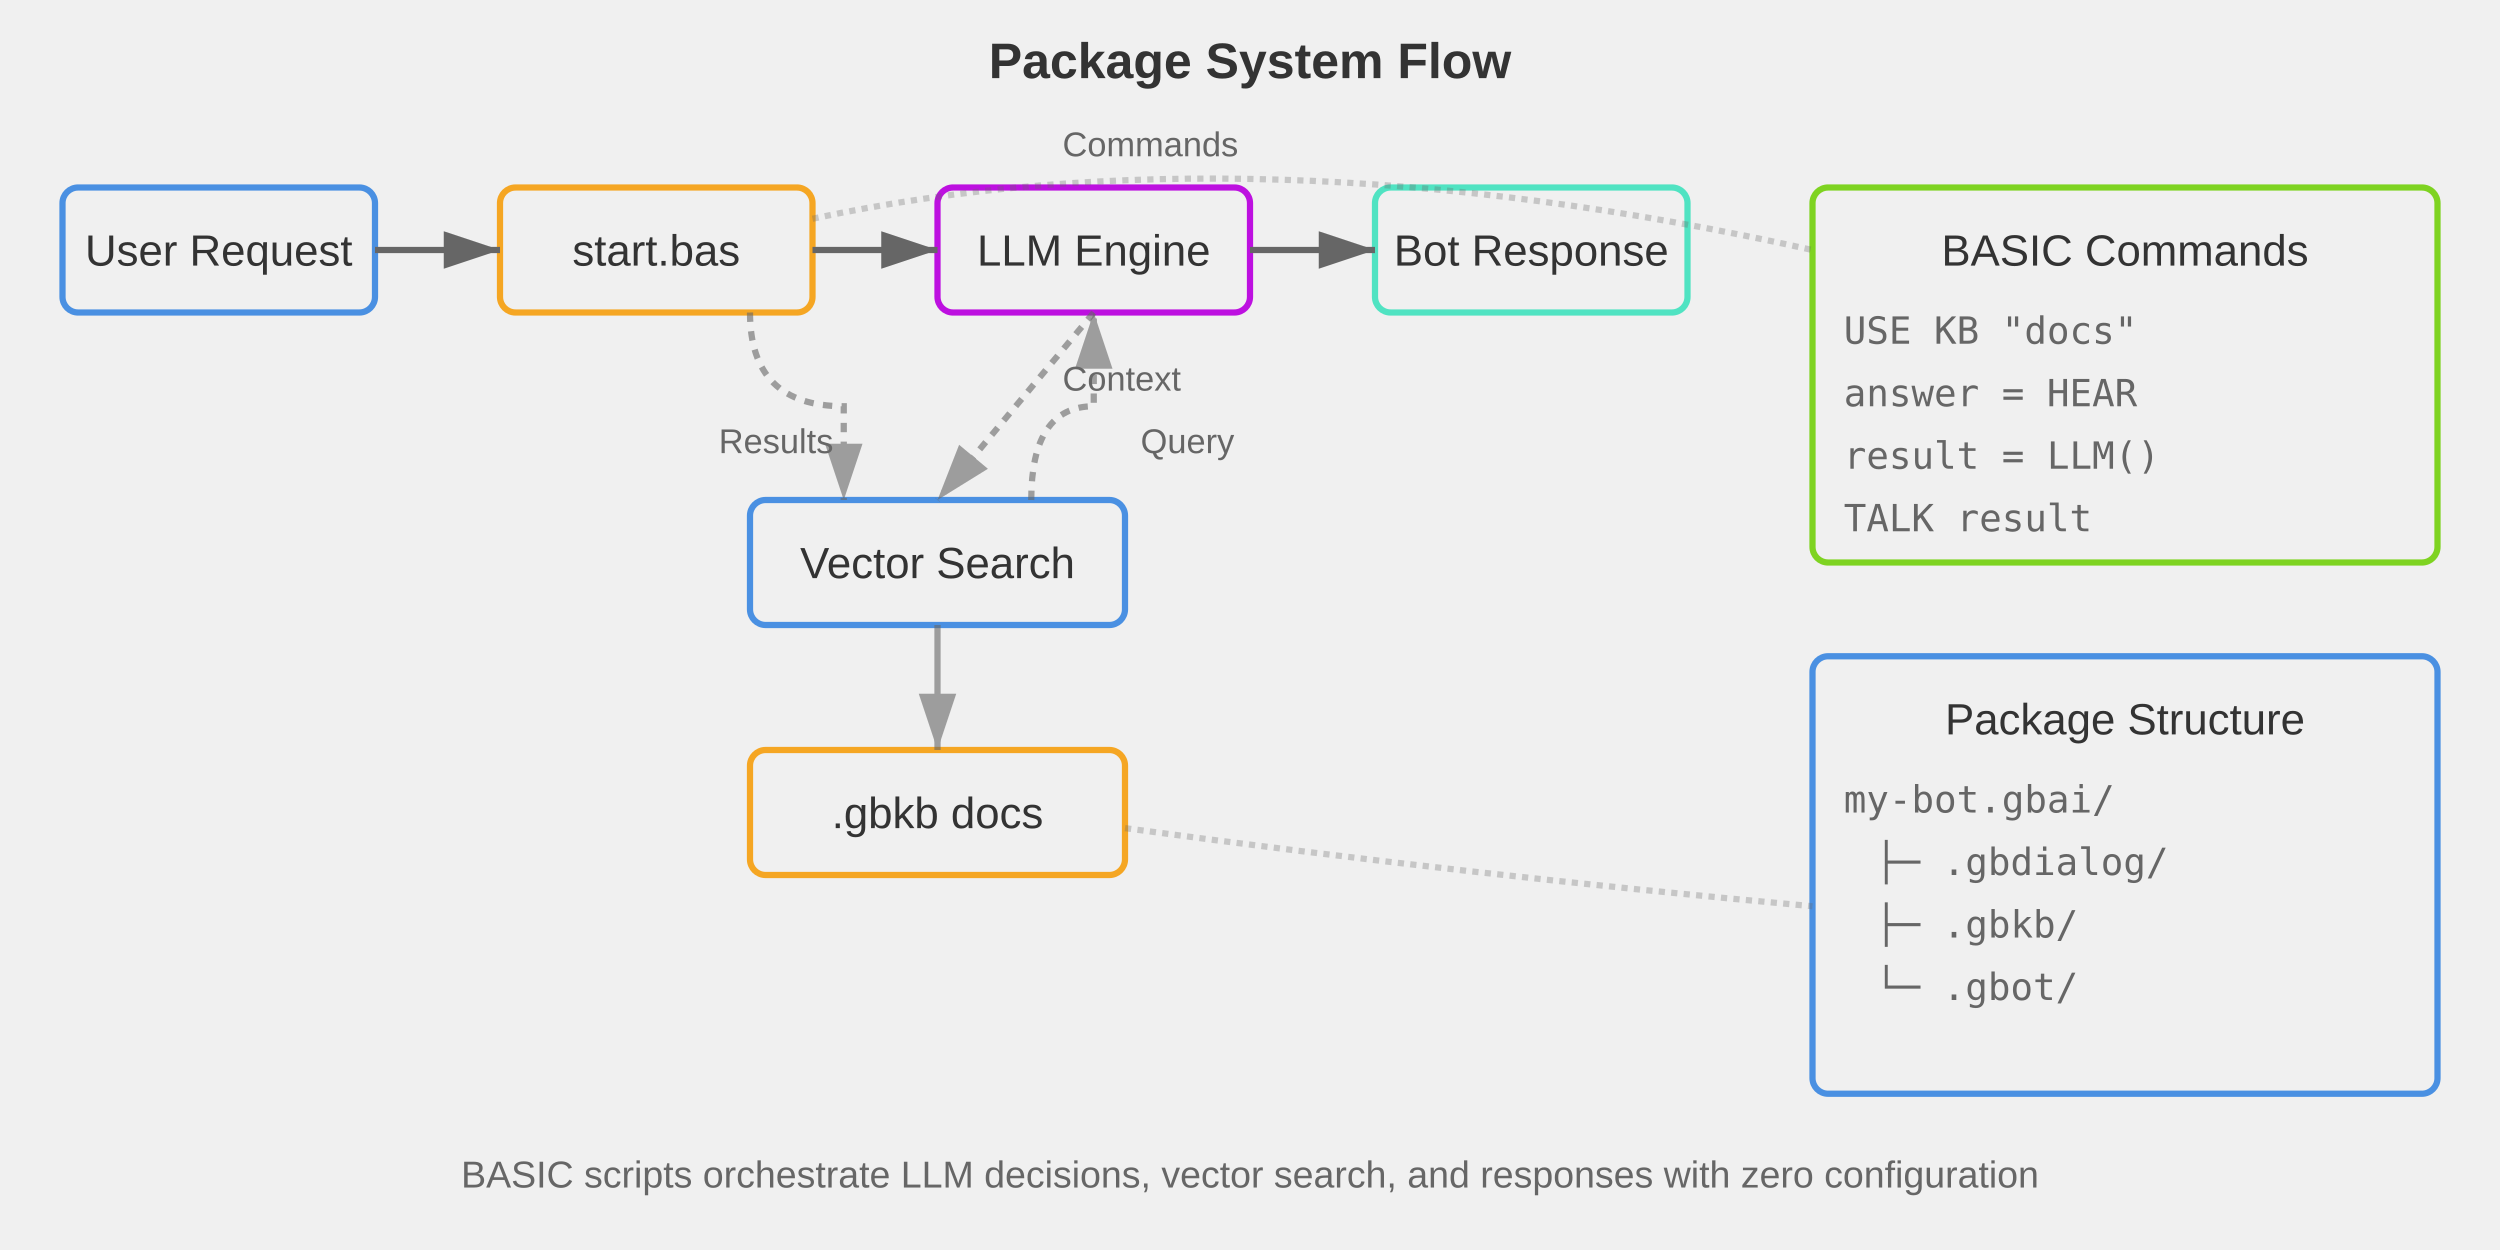
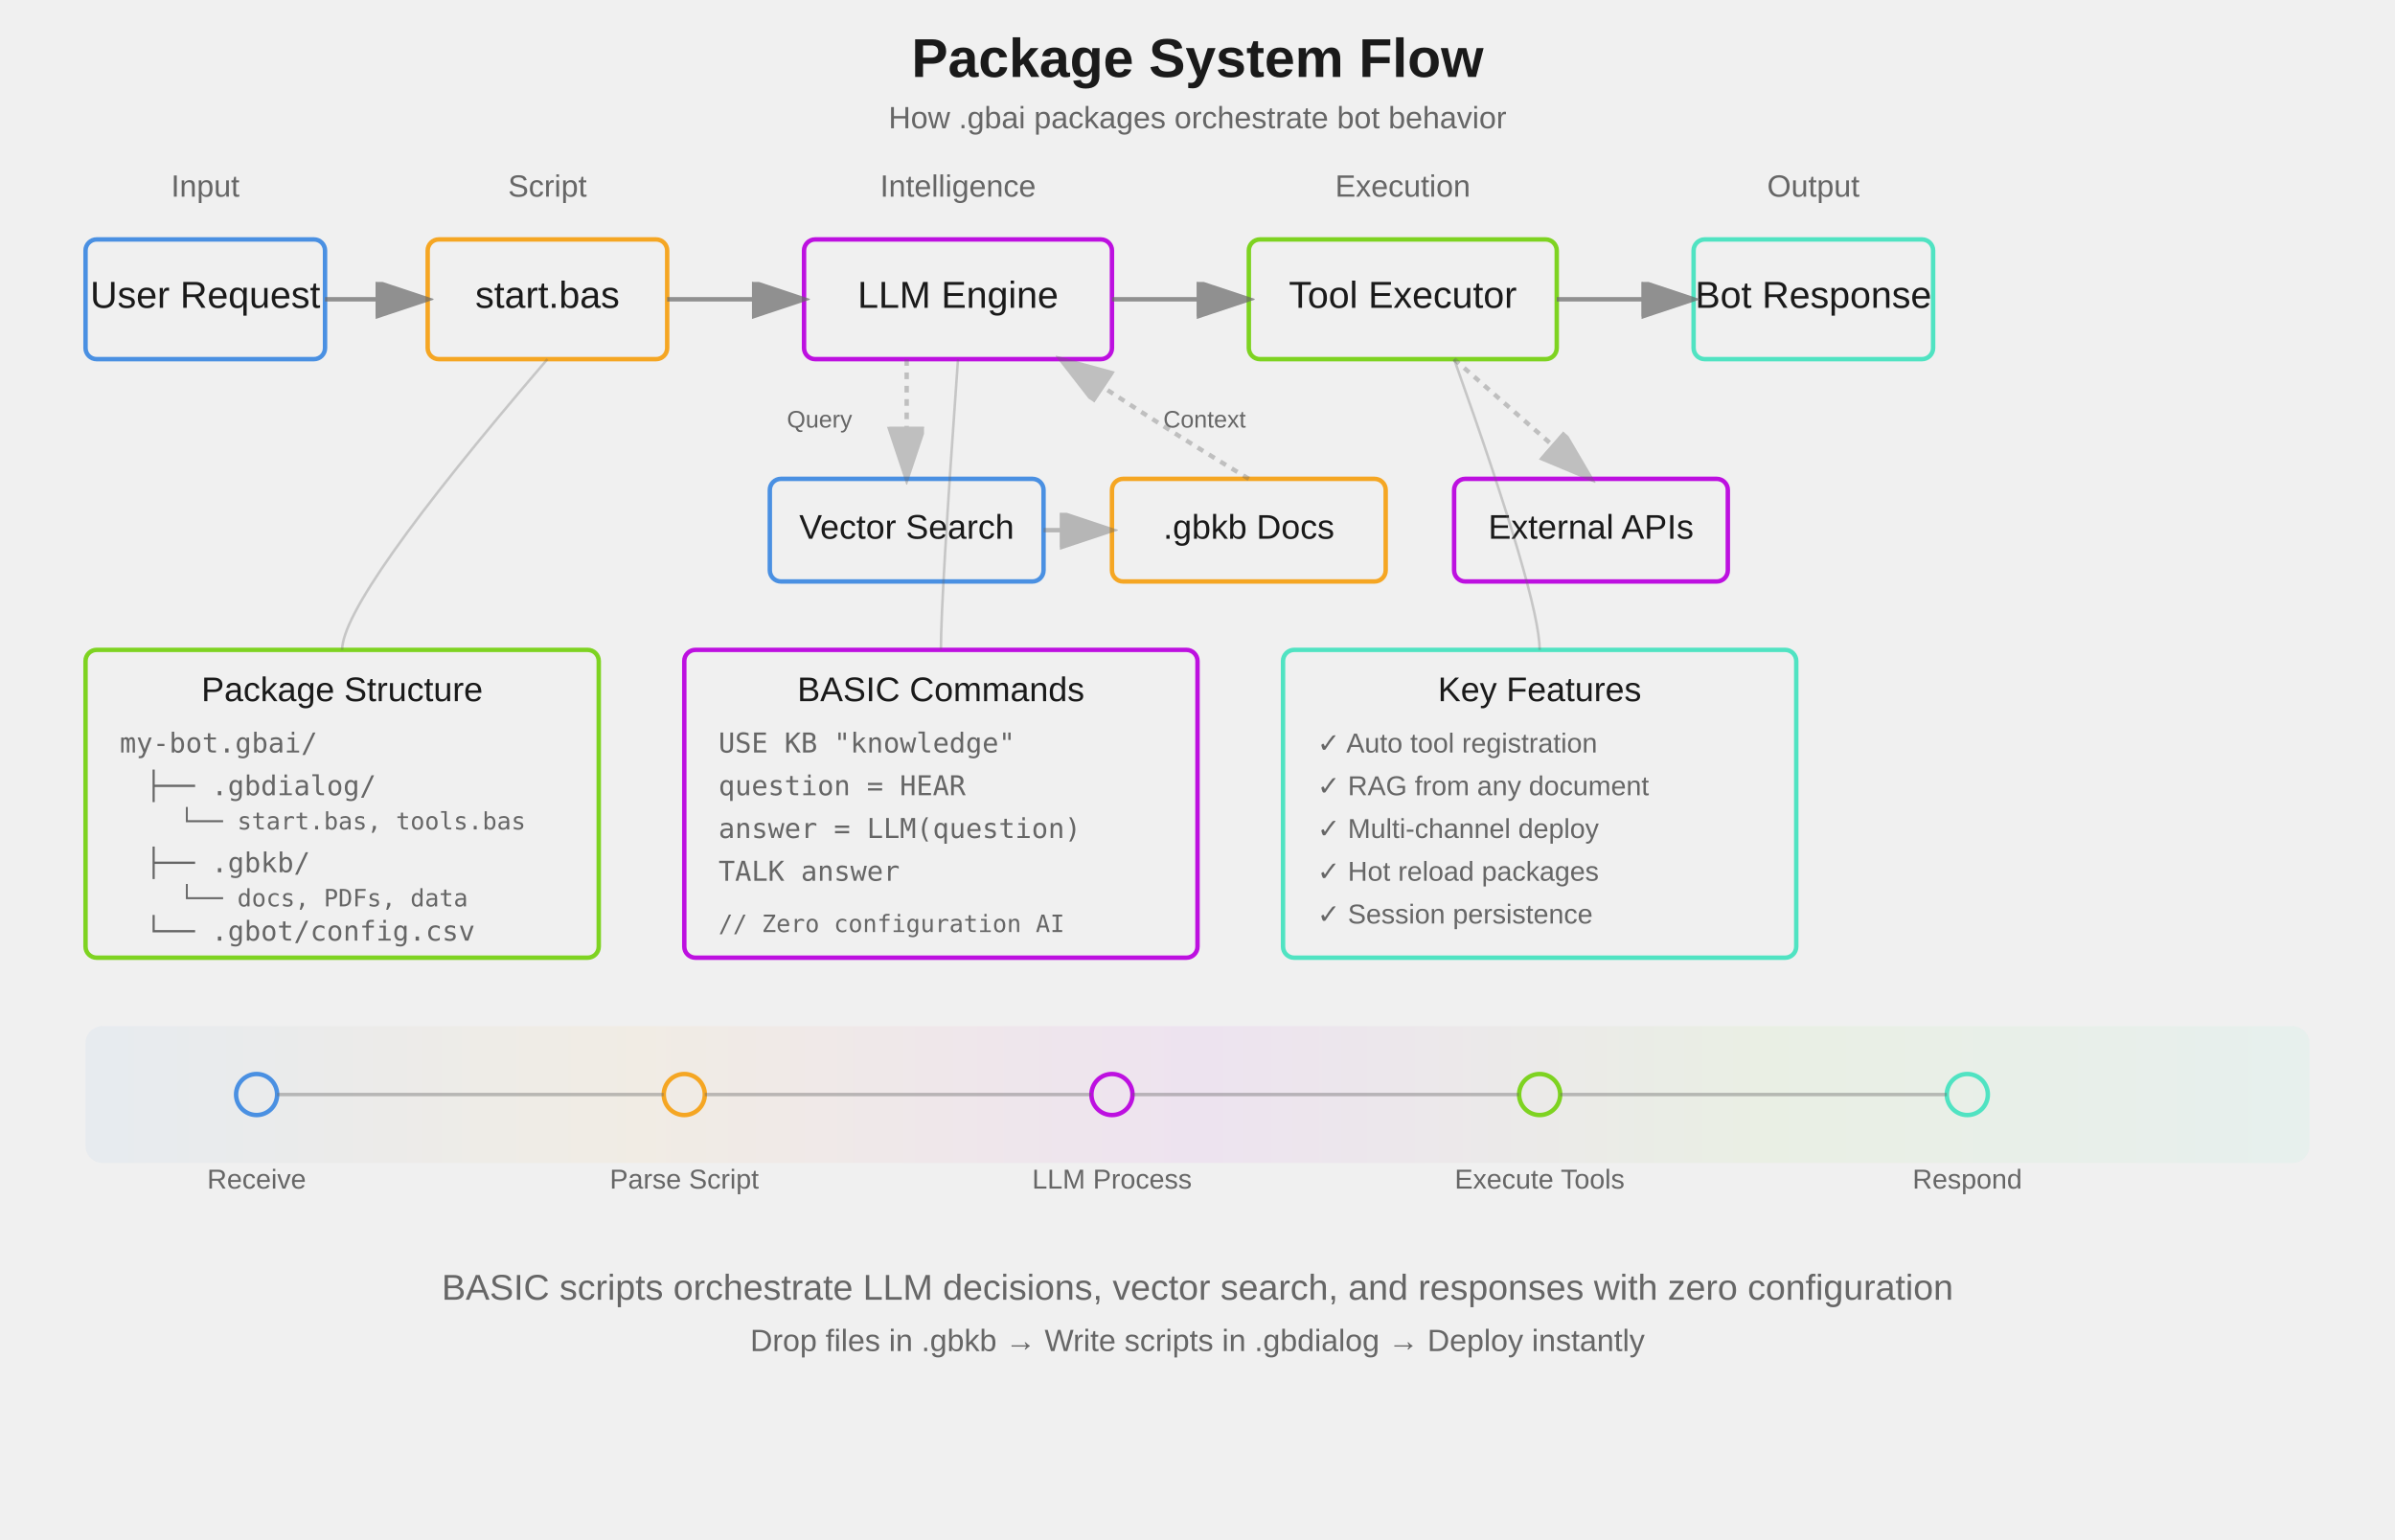
- <svg xmlns="http://www.w3.org/2000/svg" width="800" height="400">
+ <svg xmlns="http://www.w3.org/2000/svg" width="1400" height="900">
+   <style>
+     /* Light theme defaults */
+     .neon-blue { stroke: #4A90E2; stroke-width: 2.6; fill: none; }
+     .neon-orange { stroke: #F5A623; stroke-width: 2.6; fill: none; }
+     .neon-purple { stroke: #BD10E0; stroke-width: 2.6; fill: none; }
+     .neon-green { stroke: #7ED321; stroke-width: 2.6; fill: none; }
+     .neon-cyan { stroke: #50E3C2; stroke-width: 2.6; fill: none; }
+     .main-text { fill: #1a1a1a; }
+     .secondary-text { fill: #666; }
+     .arrow-color { stroke: #666; fill: #666; }
+ 
+     /* Dark theme with subtle neon effects */
+     @media (prefers-color-scheme: dark) {
+       .neon-blue {
+         stroke: #00D4FF;
+         stroke-width: 2.8;
+         filter: drop-shadow(0 0 4px #00D4FF) drop-shadow(0 0 8px #00A0FF);
+       }
+       .neon-orange {
+         stroke: #FF9500;
+         stroke-width: 2.8;
+         filter: drop-shadow(0 0 4px #FF9500) drop-shadow(0 0 8px #FF7700);
+       }
+       .neon-purple {
+         stroke: #E040FB;
+         stroke-width: 2.8;
+         filter: drop-shadow(0 0 4px #E040FB) drop-shadow(0 0 8px #D500F9);
+       }
+       .neon-green {
+         stroke: #00FF88;
+         stroke-width: 2.8;
+         filter: drop-shadow(0 0 4px #00FF88) drop-shadow(0 0 8px #00E676);
+       }
+       .neon-cyan {
+         stroke: #00E5EA;
+         stroke-width: 2.8;
+         filter: drop-shadow(0 0 4px #00E5EA) drop-shadow(0 0 8px #00BCD4);
+       }
+       .main-text { fill: #FFFFFF; }
+       .secondary-text { fill: #B0B0B0; }
+       .arrow-color { stroke: #B0B0B0; fill: #B0B0B0; }
+     }
+   </style>
  <defs>
-     <marker id="arrow" markerWidth="10" markerHeight="10" refX="9" refY="3" orient="auto" markerUnits="strokeWidth">
-       <path d="M0,0 L0,6 L9,3 z" fill="#666" />
+     <marker id="arrow" markerWidth="13" markerHeight="13" refX="11.7" refY="3.9" orient="auto" markerUnits="strokeWidth">
+       <path d="M0,0 L0,7.8 L11.7,3.9 z" class="arrow-color" />
    </marker>
+     <linearGradient id="flowGradient" x1="0%" y1="0%" x2="100%" y2="0%">
+       <stop offset="0%" style="stop-color:#4A90E2;stop-opacity:0.3" />
+       <stop offset="25%" style="stop-color:#F5A623;stop-opacity:0.3" />
+       <stop offset="50%" style="stop-color:#BD10E0;stop-opacity:0.3" />
+       <stop offset="75%" style="stop-color:#7ED321;stop-opacity:0.3" />
+       <stop offset="100%" style="stop-color:#50E3C2;stop-opacity:0.3" />
+     </linearGradient>
  </defs>
-   <text x="400" y="25" text-anchor="middle" font-family="Arial, sans-serif" font-size="16" font-weight="600" fill="#333">Package System Flow</text>
-   <rect x="20" y="60" width="100" height="40" fill="none" stroke="#4A90E2" stroke-width="2" rx="5" />
-   <text x="70" y="85" text-anchor="middle" font-family="Arial, sans-serif" font-size="14" fill="#333">User Request</text>
-   <rect x="160" y="60" width="100" height="40" fill="none" stroke="#F5A623" stroke-width="2" rx="5" />
-   <text x="210" y="85" text-anchor="middle" font-family="Arial, sans-serif" font-size="14" fill="#333">start.bas</text>
-   <rect x="300" y="60" width="100" height="40" fill="none" stroke="#BD10E0" stroke-width="2" rx="5" />
-   <text x="350" y="85" text-anchor="middle" font-family="Arial, sans-serif" font-size="14" fill="#333">LLM Engine</text>
-   <rect x="440" y="60" width="100" height="40" fill="none" stroke="#50E3C2" stroke-width="2" rx="5" />
-   <text x="490" y="85" text-anchor="middle" font-family="Arial, sans-serif" font-size="14" fill="#333">Bot Response</text>
-   <rect x="240" y="160" width="120" height="40" fill="none" stroke="#4A90E2" stroke-width="2" rx="5" />
-   <text x="300" y="185" text-anchor="middle" font-family="Arial, sans-serif" font-size="14" fill="#333">Vector Search</text>
-   <rect x="240" y="240" width="120" height="40" fill="none" stroke="#F5A623" stroke-width="2" rx="5" />
-   <text x="300" y="265" text-anchor="middle" font-family="Arial, sans-serif" font-size="14" fill="#333">.gbkb docs</text>
-   <g transform="translate(580, 60)">
-     <rect width="200" height="120" fill="none" stroke="#7ED321" stroke-width="2" rx="5" />
-     <text x="100" y="25" text-anchor="middle" font-family="Arial, sans-serif" font-size="14" fill="#333">BASIC Commands</text>
-     <text x="10" y="50" font-family="monospace" font-size="12" fill="#666">USE KB "docs"</text>
-     <text x="10" y="70" font-family="monospace" font-size="12" fill="#666">answer = HEAR</text>
-     <text x="10" y="90" font-family="monospace" font-size="12" fill="#666">result = LLM()</text>
-     <text x="10" y="110" font-family="monospace" font-size="12" fill="#666">TALK result</text>
+   <text x="700" y="45" text-anchor="middle" font-family="Arial, sans-serif" font-size="32" font-weight="600" class="main-text">Package System Flow</text>
+   <text x="700" y="75" text-anchor="middle" font-family="Arial, sans-serif" font-size="18" class="secondary-text">How .gbai packages orchestrate bot behavior</text>
+   <g id="main-flow">
+     <text x="120" y="115" text-anchor="middle" font-family="Arial, sans-serif" font-size="18" font-weight="500" class="secondary-text">Input</text>
+     <text x="320" y="115" text-anchor="middle" font-family="Arial, sans-serif" font-size="18" font-weight="500" class="secondary-text">Script</text>
+     <text x="560" y="115" text-anchor="middle" font-family="Arial, sans-serif" font-size="18" font-weight="500" class="secondary-text">Intelligence</text>
+     <text x="820" y="115" text-anchor="middle" font-family="Arial, sans-serif" font-size="18" font-weight="500" class="secondary-text">Execution</text>
+     <text x="1060" y="115" text-anchor="middle" font-family="Arial, sans-serif" font-size="18" font-weight="500" class="secondary-text">Output</text>
+     <rect x="50" y="140" width="140" height="70" class="neon-blue" rx="6.5" />
+     <text x="120" y="180" text-anchor="middle" font-family="Arial, sans-serif" font-size="22" font-weight="500" class="main-text">User Request</text>
+     <rect x="250" y="140" width="140" height="70" class="neon-orange" rx="6.5" />
+     <text x="320" y="180" text-anchor="middle" font-family="Arial, sans-serif" font-size="22" font-weight="500" class="main-text">start.bas</text>
+     <rect x="470" y="140" width="180" height="70" class="neon-purple" rx="6.5" />
+     <text x="560" y="180" text-anchor="middle" font-family="Arial, sans-serif" font-size="22" font-weight="500" class="main-text">LLM Engine</text>
+     <rect x="730" y="140" width="180" height="70" class="neon-green" rx="6.5" />
+     <text x="820" y="180" text-anchor="middle" font-family="Arial, sans-serif" font-size="22" font-weight="500" class="main-text">Tool Executor</text>
+     <rect x="990" y="140" width="140" height="70" class="neon-cyan" rx="6.5" />
+     <text x="1060" y="180" text-anchor="middle" font-family="Arial, sans-serif" font-size="22" font-weight="500" class="main-text">Bot Response</text>
+     <rect x="450" y="280" width="160" height="60" class="neon-blue" rx="6.5" />
+     <text x="530" y="315" text-anchor="middle" font-family="Arial, sans-serif" font-size="20" font-weight="500" class="main-text">Vector Search</text>
+     <rect x="650" y="280" width="160" height="60" class="neon-orange" rx="6.5" />
+     <text x="730" y="315" text-anchor="middle" font-family="Arial, sans-serif" font-size="20" font-weight="500" class="main-text">.gbkb Docs</text>
+     <rect x="850" y="280" width="160" height="60" class="neon-purple" rx="6.5" />
+     <text x="930" y="315" text-anchor="middle" font-family="Arial, sans-serif" font-size="20" font-weight="500" class="main-text">External APIs</text>
+     <g stroke="#666" stroke-width="2.6" fill="none" opacity="0.7">
+       <line x1="190" y1="175" x2="250" y2="175" marker-end="url(#arrow)" />
+       <line x1="390" y1="175" x2="470" y2="175" marker-end="url(#arrow)" />
+       <line x1="650" y1="175" x2="730" y2="175" marker-end="url(#arrow)" />
+       <line x1="910" y1="175" x2="990" y2="175" marker-end="url(#arrow)" />
+       <line x1="530" y1="210" x2="530" y2="280" stroke-dasharray="3.9,3.9" marker-end="url(#arrow)" opacity="0.5" />
+       <line x1="610" y1="310" x2="650" y2="310" marker-end="url(#arrow)" opacity="0.6" />
+       <line x1="850" y1="210" x2="930" y2="280" stroke-dasharray="3.9,3.9" marker-end="url(#arrow)" opacity="0.5" />
+       <path d="M730,280 Q680,250 620,210" stroke-dasharray="3.9,3.9" marker-end="url(#arrow)" opacity="0.5" />
+     </g>
+     <text x="460" y="250" font-family="Arial, sans-serif" font-size="14" class="secondary-text">Query</text>
+     <text x="680" y="250" font-family="Arial, sans-serif" font-size="14" class="secondary-text">Context</text>
  </g>
-   <g transform="translate(580, 210)">
-     <rect width="200" height="140" fill="none" stroke="#4A90E2" stroke-width="2" rx="5" />
-     <text x="100" y="25" text-anchor="middle" font-family="Arial, sans-serif" font-size="14" fill="#333">Package Structure</text>
-     <text x="10" y="50" font-family="monospace" font-size="12" fill="#666">my-bot.gbai/</text>
-     <text x="20" y="70" font-family="monospace" font-size="12" fill="#666">├─ .gbdialog/</text>
-     <text x="20" y="90" font-family="monospace" font-size="12" fill="#666">├─ .gbkb/</text>
-     <text x="20" y="110" font-family="monospace" font-size="12" fill="#666">└─ .gbot/</text>
+   <g id="package-structure" transform="translate(50, 380)">
+     <rect width="300" height="180" class="neon-green" rx="6.5" />
+     <text x="150" y="30" text-anchor="middle" font-family="Arial, sans-serif" font-size="20" font-weight="500" class="main-text">Package Structure</text>
+     <text x="20" y="60" font-family="monospace" font-size="16" class="secondary-text">my-bot.gbai/</text>
+     <text x="35" y="85" font-family="monospace" font-size="16" class="secondary-text">├── .gbdialog/</text>
+     <text x="55" y="105" font-family="monospace" font-size="14" class="secondary-text">└── start.bas, tools.bas</text>
+     <text x="35" y="130" font-family="monospace" font-size="16" class="secondary-text">├── .gbkb/</text>
+     <text x="55" y="150" font-family="monospace" font-size="14" class="secondary-text">└── docs, PDFs, data</text>
+     <text x="35" y="170" font-family="monospace" font-size="16" class="secondary-text">└── .gbot/config.csv</text>
  </g>
-   <g stroke="#666" stroke-width="2" fill="none">
-     <line x1="120" y1="80" x2="160" y2="80" marker-end="url(#arrow)" />
-     <line x1="260" y1="80" x2="300" y2="80" marker-end="url(#arrow)" />
-     <line x1="400" y1="80" x2="440" y2="80" marker-end="url(#arrow)" />
-     <line x1="350" y1="100" x2="300" y2="160" stroke-dasharray="3,3" marker-end="url(#arrow)" opacity="0.6" />
-     <line x1="300" y1="200" x2="300" y2="240" marker-end="url(#arrow)" opacity="0.6" />
-     <path d="M240,100 Q240,130 270,130 Q270,160 270,160" stroke-dasharray="3,3" marker-end="url(#arrow)" opacity="0.6" />
-     <path d="M330,160 Q330,130 350,130 Q350,110 350,100" stroke-dasharray="3,3" marker-end="url(#arrow)" opacity="0.6" />
-     <path d="M260,70 Q400,40 580,80" stroke-dasharray="2,2" opacity="0.3" />
-     <path d="M360,265 Q470,280 580,290" stroke-dasharray="2,2" opacity="0.3" />
+   <g id="basic-commands" transform="translate(400, 380)">
+     <rect width="300" height="180" class="neon-purple" rx="6.5" />
+     <text x="150" y="30" text-anchor="middle" font-family="Arial, sans-serif" font-size="20" font-weight="500" class="main-text">BASIC Commands</text>
+     <text x="20" y="60" font-family="monospace" font-size="16" class="secondary-text">USE KB "knowledge"</text>
+     <text x="20" y="85" font-family="monospace" font-size="16" class="secondary-text">question = HEAR</text>
+     <text x="20" y="110" font-family="monospace" font-size="16" class="secondary-text">answer = LLM(question)</text>
+     <text x="20" y="135" font-family="monospace" font-size="16" class="secondary-text">TALK answer</text>
+     <text x="20" y="165" font-family="monospace" font-size="14" class="secondary-text">// Zero configuration AI</text>
  </g>
-   <text x="340" y="50" font-family="Arial, sans-serif" font-size="11" fill="#666">Commands</text>
-   <text x="230" y="145" font-family="Arial, sans-serif" font-size="11" fill="#666">Results</text>
-   <text x="365" y="145" font-family="Arial, sans-serif" font-size="11" fill="#666">Query</text>
-   <text x="340" y="125" font-family="Arial, sans-serif" font-size="11" fill="#666">Context</text>
-   <text x="400" y="380" text-anchor="middle" font-family="Arial, sans-serif" font-size="12" fill="#666">
+   <g id="features" transform="translate(750, 380)">
+     <rect width="300" height="180" class="neon-cyan" rx="6.5" />
+     <text x="150" y="30" text-anchor="middle" font-family="Arial, sans-serif" font-size="20" font-weight="500" class="main-text">Key Features</text>
+     <text x="20" y="60" font-family="Arial, sans-serif" font-size="16" class="secondary-text">✓ Auto tool registration</text>
+     <text x="20" y="85" font-family="Arial, sans-serif" font-size="16" class="secondary-text">✓ RAG from any document</text>
+     <text x="20" y="110" font-family="Arial, sans-serif" font-size="16" class="secondary-text">✓ Multi-channel deploy</text>
+     <text x="20" y="135" font-family="Arial, sans-serif" font-size="16" class="secondary-text">✓ Hot reload packages</text>
+     <text x="20" y="160" font-family="Arial, sans-serif" font-size="16" class="secondary-text">✓ Session persistence</text>
+   </g>
+   <g stroke="#666" stroke-width="1.5" fill="none" opacity="0.3">
+     <path d="M200,380 Q200,350 320,210" />
+     <path d="M550,380 Q550,350 560,210" />
+     <path d="M900,380 Q900,350 850,210" />
+   </g>
+   <g id="progress-legend">
+     <rect x="50" y="600" width="1300" height="80" fill="url(#flowGradient)" rx="10" opacity="0.2" />
+     <circle cx="150" cy="640" r="12" class="neon-blue" />
+     <circle cx="400" cy="640" r="12" class="neon-orange" />
+     <circle cx="650" cy="640" r="12" class="neon-purple" />
+     <circle cx="900" cy="640" r="12" class="neon-green" />
+     <circle cx="1150" cy="640" r="12" class="neon-cyan" />
+     <line x1="162" y1="640" x2="388" y2="640" class="arrow-color" stroke-width="2" opacity="0.4" />
+     <line x1="412" y1="640" x2="638" y2="640" class="arrow-color" stroke-width="2" opacity="0.4" />
+     <line x1="662" y1="640" x2="888" y2="640" class="arrow-color" stroke-width="2" opacity="0.4" />
+     <line x1="912" y1="640" x2="1138" y2="640" class="arrow-color" stroke-width="2" opacity="0.4" />
+     <text x="150" y="695" text-anchor="middle" font-family="Arial, sans-serif" font-size="16" class="secondary-text">Receive</text>
+     <text x="400" y="695" text-anchor="middle" font-family="Arial, sans-serif" font-size="16" class="secondary-text">Parse Script</text>
+     <text x="650" y="695" text-anchor="middle" font-family="Arial, sans-serif" font-size="16" class="secondary-text">LLM Process</text>
+     <text x="900" y="695" text-anchor="middle" font-family="Arial, sans-serif" font-size="16" class="secondary-text">Execute Tools</text>
+     <text x="1150" y="695" text-anchor="middle" font-family="Arial, sans-serif" font-size="16" class="secondary-text">Respond</text>
+   </g>
+   <text x="700" y="760" text-anchor="middle" font-family="Arial, sans-serif" font-size="21" class="secondary-text">
    BASIC scripts orchestrate LLM decisions, vector search, and responses with zero configuration
  </text>
+   <text x="700" y="790" text-anchor="middle" font-family="Arial, sans-serif" font-size="18" class="secondary-text">
+     Drop files in .gbkb → Write scripts in .gbdialog → Deploy instantly
+   </text>
</svg>
